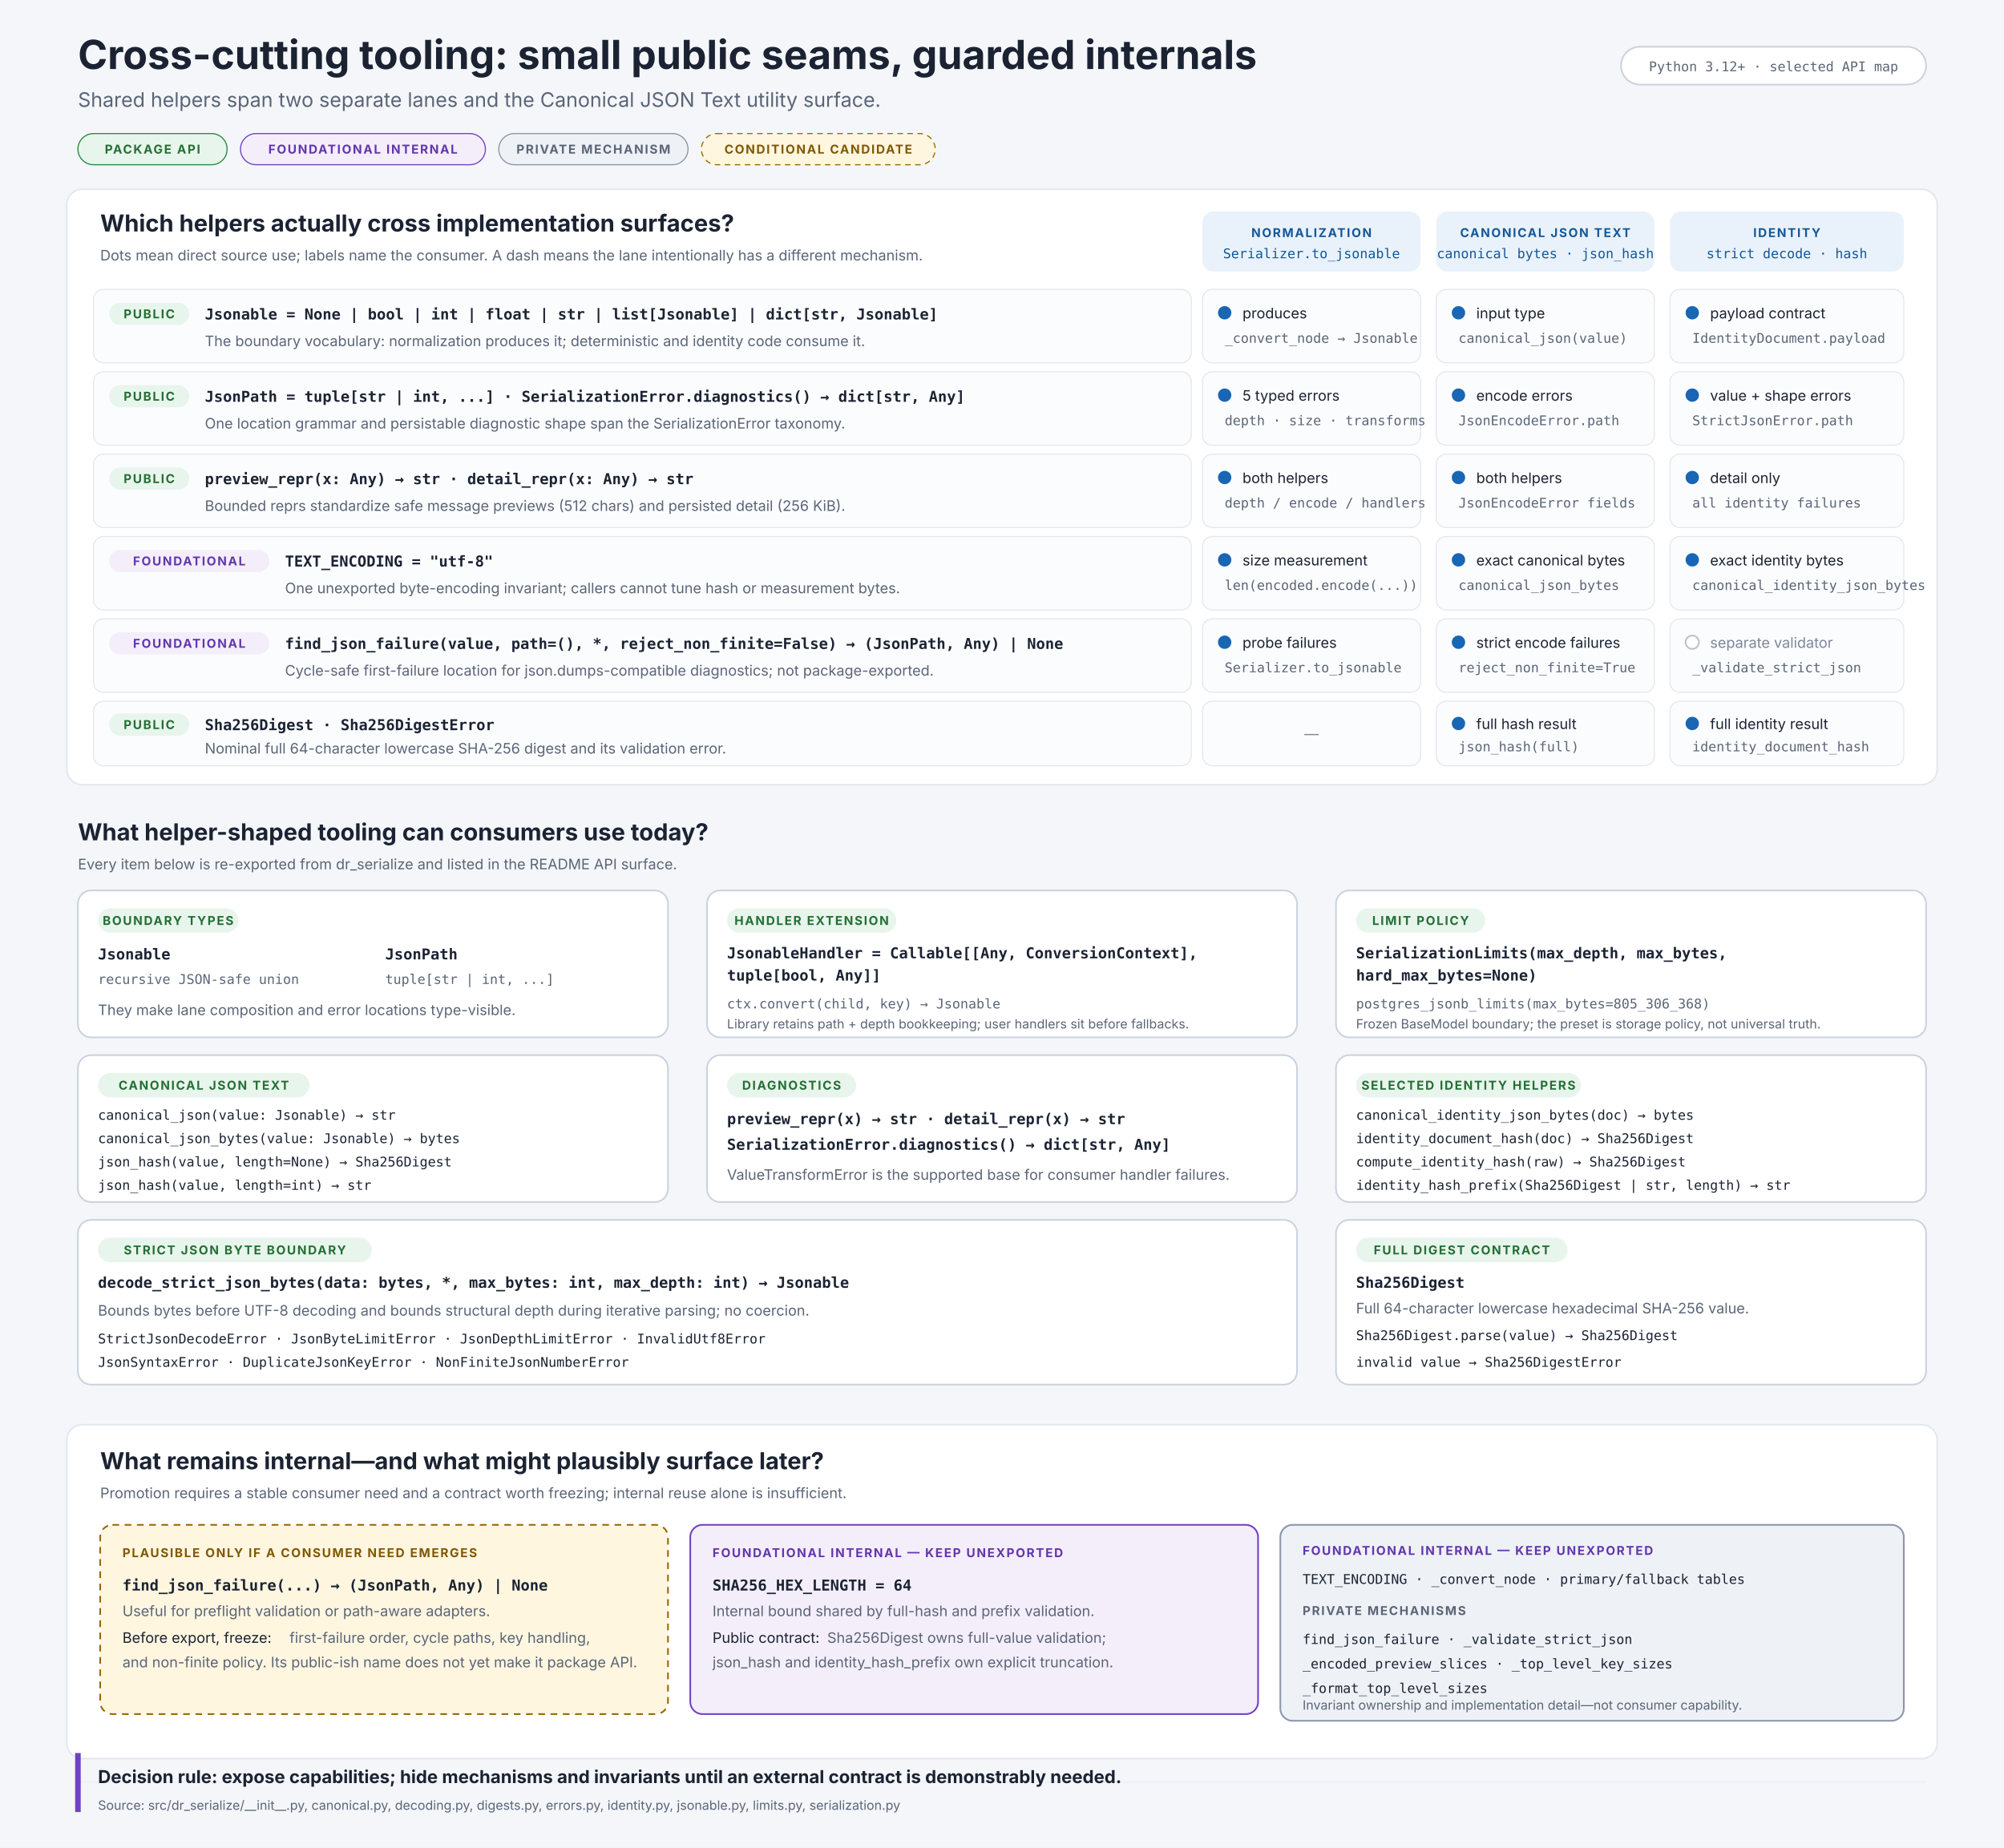
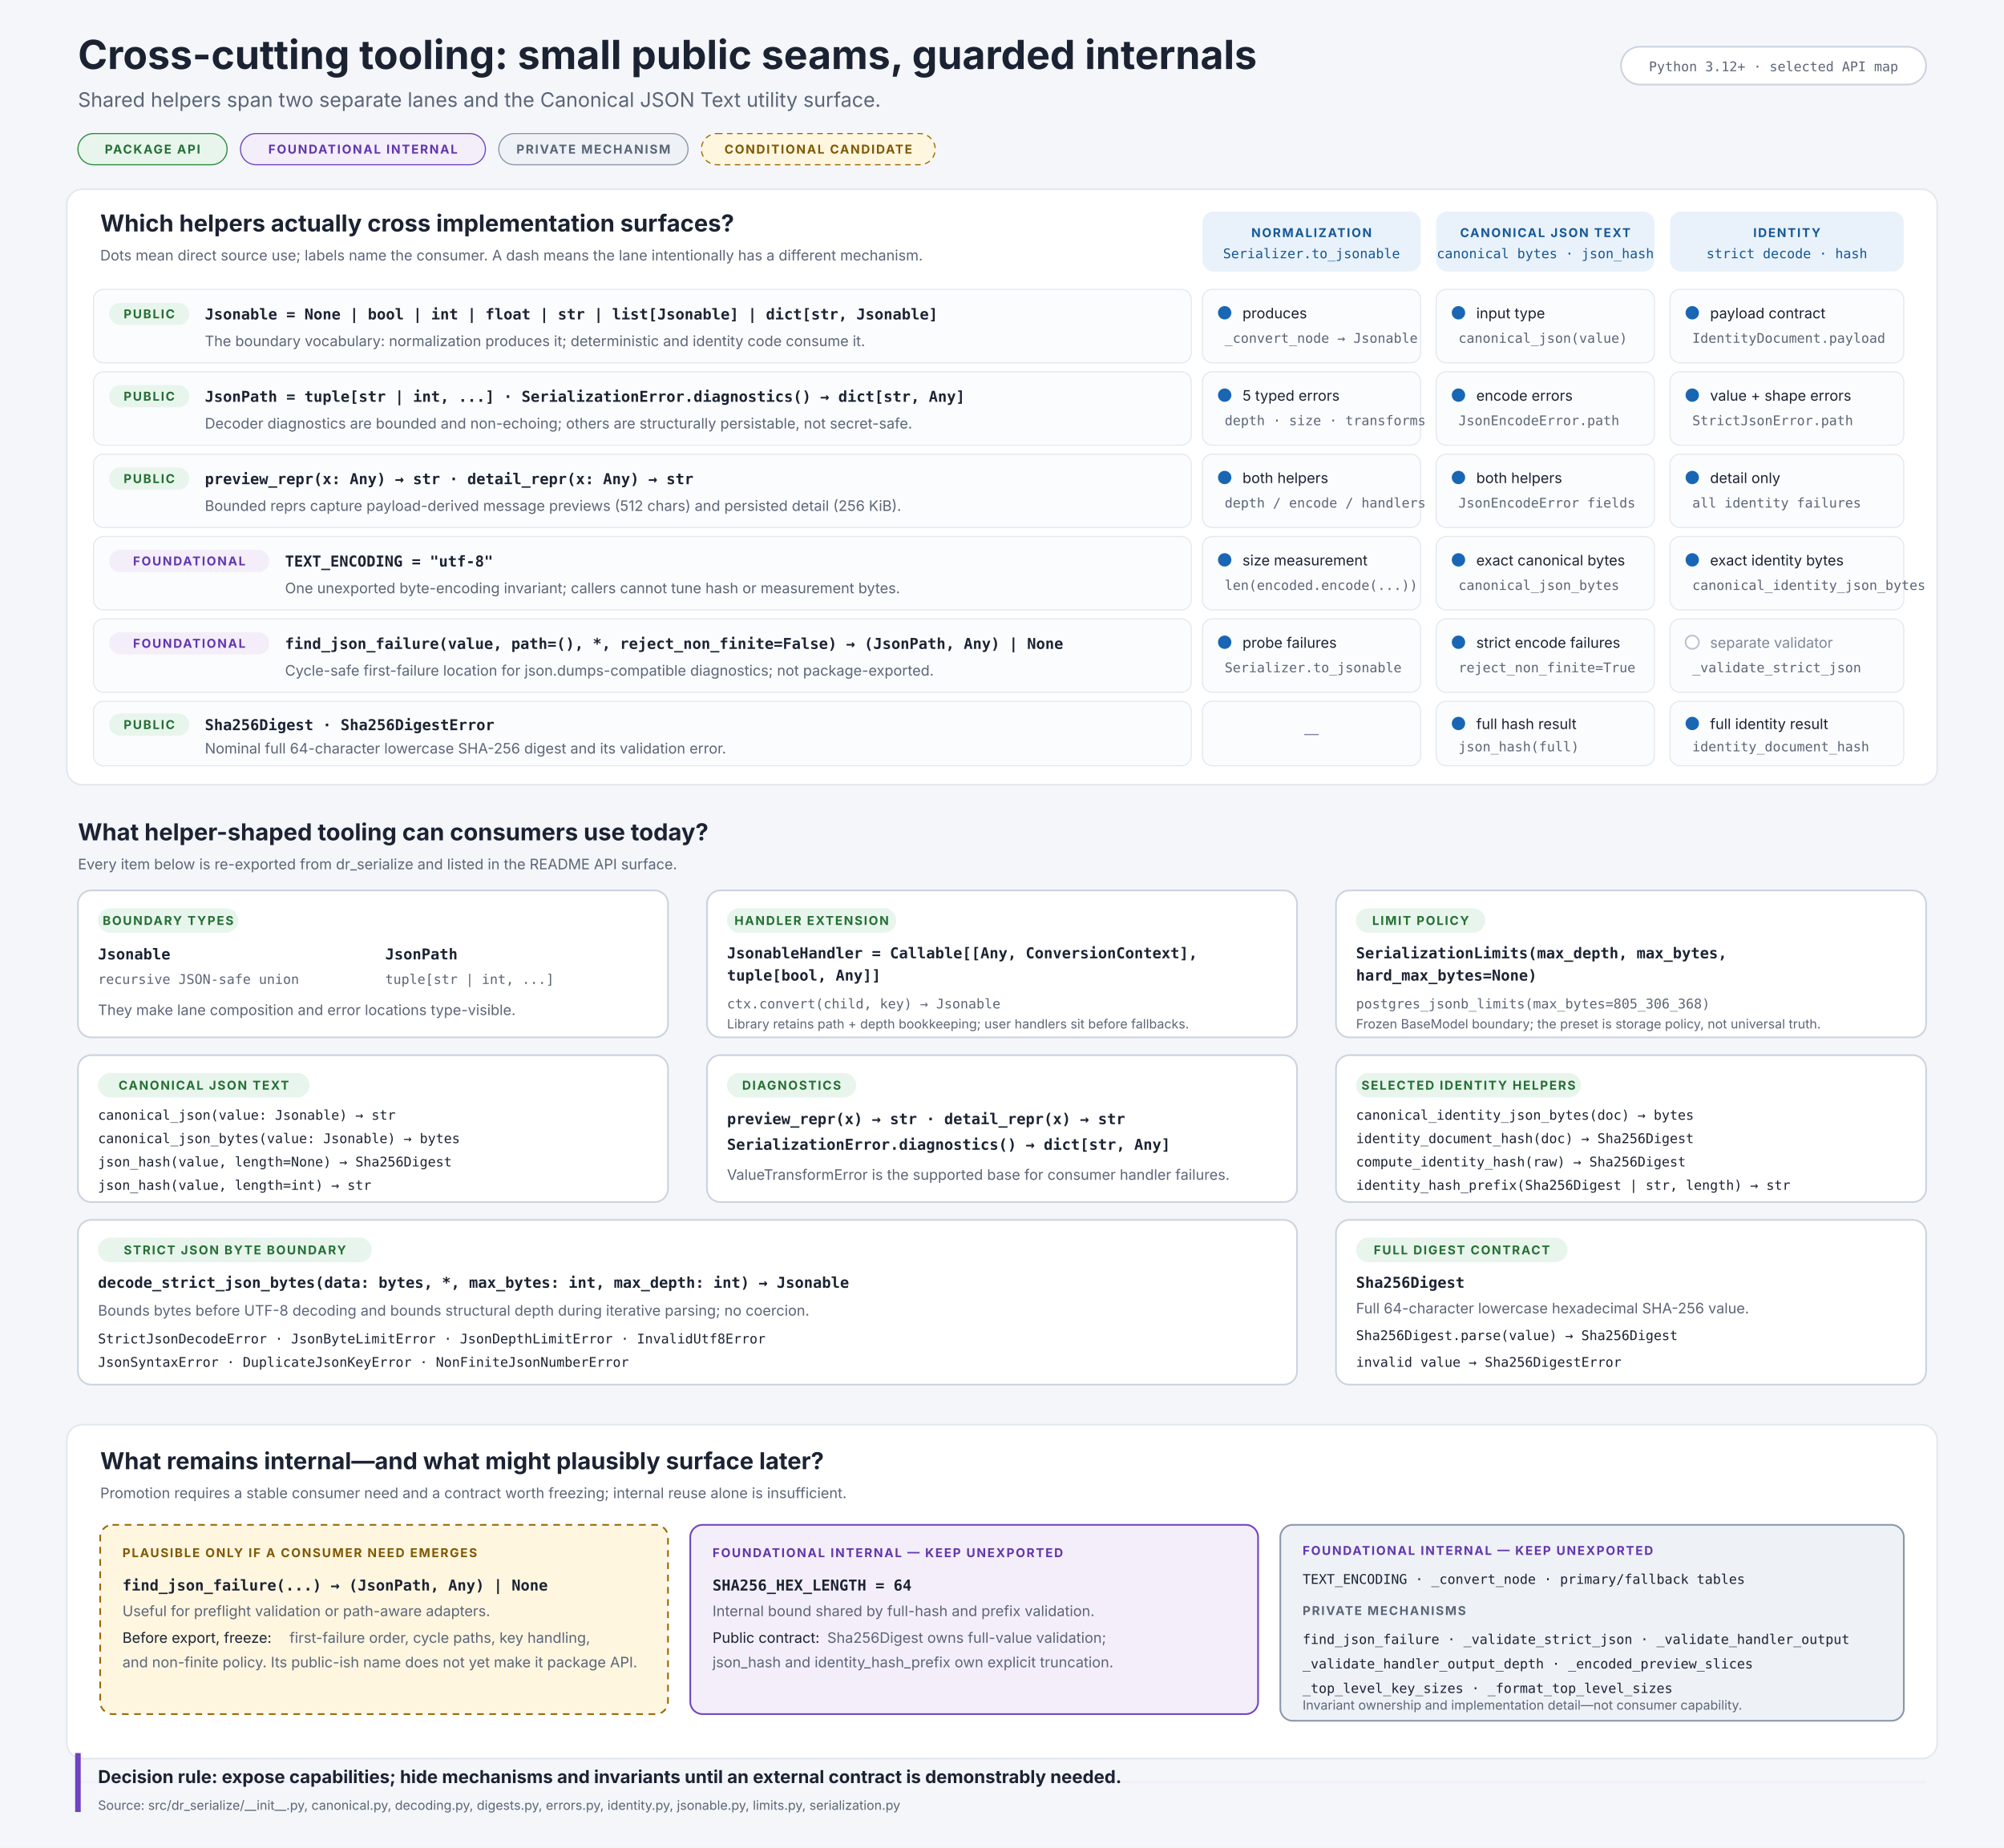
<svg xmlns="http://www.w3.org/2000/svg" viewBox="0 0 1800 1660" role="img" aria-labelledby="title desc">
  <defs>
    <style>
      .bg { fill: #f4f6f9; }
      .surface { fill: #ffffff; stroke: #e3e8ef; stroke-width: 1.5; }
      .surface-strong { fill: #ffffff; stroke: #cad3df; stroke-width: 1.5; }
      .ink { fill: #1b2333; }
      .muted { fill: #5b6577; }
      .quiet { fill: #7d8798; }
      .title { font: 700 36px -apple-system, BlinkMacSystemFont, "Segoe UI", sans-serif; }
      .dek { font: 400 18px -apple-system, BlinkMacSystemFont, "Segoe UI", sans-serif; }
      .section { font: 700 21px -apple-system, BlinkMacSystemFont, "Segoe UI", sans-serif; }
      .card-title { font: 700 16px -apple-system, BlinkMacSystemFont, "Segoe UI", sans-serif; }
      .body { font: 400 15px -apple-system, BlinkMacSystemFont, "Segoe UI", sans-serif; }
      .small { font: 400 13px -apple-system, BlinkMacSystemFont, "Segoe UI", sans-serif; }
      .tiny { font: 400 11.5px -apple-system, BlinkMacSystemFont, "Segoe UI", sans-serif; }
      .label { font: 700 11px -apple-system, BlinkMacSystemFont, "Segoe UI", sans-serif; letter-spacing: 1.2px; }
      .mono { font: 400 13.5px ui-monospace, SFMono-Regular, Menlo, Consolas, monospace; }
      .mono-small { font: 400 12px ui-monospace, SFMono-Regular, Menlo, Consolas, monospace; }
      .mono-strong { font: 600 13.5px ui-monospace, SFMono-Regular, Menlo, Consolas, monospace; }
      .rule { stroke: #e3e8ef; stroke-width: 1.5; }
      .public-fill { fill: #e8f5ec; }
      .public-stroke { stroke: #2b8a3e; }
      .public-text { fill: #246f34; }
      .foundation-fill { fill: #f4eefb; }
      .foundation-stroke { stroke: #6f42c1; }
      .foundation-text { fill: #6236ad; }
      .private-fill { fill: #eef1f6; }
      .private-stroke { stroke: #8b96a9; }
      .private-text { fill: #5b6577; }
      .candidate-fill { fill: #fff6e0; }
      .candidate-stroke { stroke: #9a6700; }
      .candidate-text { fill: #805800; }
      .lane-fill { fill: #e9f2fb; }
      .lane-text { fill: #155797; }
      .anchor-fill { fill: #f4eefb; }
      .anchor { stroke: #6f42c1; }
      .cell { fill: #fbfcfe; stroke: #e3e8ef; stroke-width: 1; }
      .use-dot { fill: #1866b4; }
      .no-dot { fill: #ffffff; stroke: #b9c2cf; stroke-width: 1.5; }
    </style>
    <marker id="arrow" markerWidth="10" markerHeight="10" refX="8" refY="5" orient="auto" markerUnits="strokeWidth">
      <path d="M 0 0 L 10 5 L 0 10 z" fill="#8b96a9" />
    </marker>
  </defs>
  <rect class="bg" width="1800" height="1660" />
  <text x="70" y="62" class="title ink">Cross-cutting tooling: small public seams, guarded internals</text>
  <text x="70" y="96" class="dek muted">Shared helpers span two separate lanes and the Canonical JSON Text utility surface.</text>
  <rect x="1456" y="42" width="274" height="34" rx="17" class="surface-strong" />
  <text x="1593" y="64" text-anchor="middle" class="mono-small muted">Python 3.12+ · selected API map</text>
  <g transform="translate(70 120)">
    <rect width="134" height="28" rx="14" class="public-fill public-stroke" stroke-width="1" />
    <text x="67" y="18" text-anchor="middle" class="label public-text">PACKAGE API</text>
    <rect x="146" width="220" height="28" rx="14" class="foundation-fill foundation-stroke" stroke-width="1" />
    <text x="256" y="18" text-anchor="middle" class="label foundation-text">FOUNDATIONAL INTERNAL</text>
    <rect x="378" width="170" height="28" rx="14" class="private-fill private-stroke" stroke-width="1" />
    <text x="463" y="18" text-anchor="middle" class="label private-text">PRIVATE MECHANISM</text>
    <rect x="560" width="210" height="28" rx="14" class="candidate-fill candidate-stroke" stroke-width="1" stroke-dasharray="5 4" />
    <text x="665" y="18" text-anchor="middle" class="label candidate-text">CONDITIONAL CANDIDATE</text>
  </g>
  <rect x="60" y="170" width="1680" height="535" rx="14" class="surface" />
  <text x="90" y="208" class="section ink">Which helpers actually cross implementation surfaces?</text>
  <text x="90" y="234" class="small muted">Dots mean direct source use; labels name the consumer. A dash means the lane intentionally has a different mechanism.</text>
  <rect x="1080" y="190" width="196" height="54" rx="10" class="lane-fill" />
  <text x="1178" y="213" text-anchor="middle" class="label lane-text">NORMALIZATION</text>
  <text x="1178" y="232" text-anchor="middle" class="mono-small lane-text">Serializer.to_jsonable</text>
  <rect x="1290" y="190" width="196" height="54" rx="10" class="lane-fill" />
  <text x="1388" y="213" text-anchor="middle" class="label lane-text">CANONICAL JSON TEXT</text>
  <text x="1388" y="232" text-anchor="middle" class="mono-small lane-text">canonical bytes · json_hash</text>
  <rect x="1500" y="190" width="210" height="54" rx="10" class="lane-fill" />
  <text x="1605" y="213" text-anchor="middle" class="label lane-text">IDENTITY</text>
  <text x="1605" y="232" text-anchor="middle" class="mono-small lane-text">strict decode · hash</text>
  <rect x="84" y="260" width="986" height="66" rx="9" class="cell" />
  <rect x="98" y="272" width="72" height="20" rx="10" class="public-fill" />
  <text x="134" y="286" text-anchor="middle" class="label public-text">PUBLIC</text>
  <text x="184" y="287" class="mono-strong ink">Jsonable = None | bool | int | float | str | list[Jsonable] | dict[str, Jsonable]</text>
  <text x="184" y="311" class="small muted">The boundary vocabulary: normalization produces it; deterministic and identity code consume it.</text>
  <rect x="1080" y="260" width="196" height="66" rx="9" class="cell" />
  <circle cx="1100" cy="281" r="6" class="use-dot" />
  <text x="1116" y="286" class="small ink">produces</text>
  <text x="1100" y="308" class="mono-small muted">_convert_node → Jsonable</text>
  <rect x="1290" y="260" width="196" height="66" rx="9" class="cell" />
  <circle cx="1310" cy="281" r="6" class="use-dot" />
  <text x="1326" y="286" class="small ink">input type</text>
  <text x="1310" y="308" class="mono-small muted">canonical_json(value)</text>
  <rect x="1500" y="260" width="210" height="66" rx="9" class="cell" />
  <circle cx="1520" cy="281" r="6" class="use-dot" />
  <text x="1536" y="286" class="small ink">payload contract</text>
  <text x="1520" y="308" class="mono-small muted">IdentityDocument.payload</text>
  <rect x="84" y="334" width="986" height="66" rx="9" class="cell" />
  <rect x="98" y="346" width="72" height="20" rx="10" class="public-fill" />
  <text x="134" y="360" text-anchor="middle" class="label public-text">PUBLIC</text>
  <text x="184" y="361" class="mono-strong ink">JsonPath = tuple[str | int, ...]   ·   SerializationError.diagnostics() → dict[str, Any]</text>
-   <text x="184" y="385" class="small muted">One location grammar and persistable diagnostic shape span the SerializationError taxonomy.</text>
+   <text x="184" y="385" class="small muted">Decoder diagnostics are bounded and non-echoing; others are structurally persistable, not secret-safe.</text>
  <rect x="1080" y="334" width="196" height="66" rx="9" class="cell" />
  <circle cx="1100" cy="355" r="6" class="use-dot" />
  <text x="1116" y="360" class="small ink">5 typed errors</text>
  <text x="1100" y="382" class="mono-small muted">depth · size · transforms</text>
  <rect x="1290" y="334" width="196" height="66" rx="9" class="cell" />
  <circle cx="1310" cy="355" r="6" class="use-dot" />
  <text x="1326" y="360" class="small ink">encode errors</text>
  <text x="1310" y="382" class="mono-small muted">JsonEncodeError.path</text>
  <rect x="1500" y="334" width="210" height="66" rx="9" class="cell" />
  <circle cx="1520" cy="355" r="6" class="use-dot" />
  <text x="1536" y="360" class="small ink">value + shape errors</text>
  <text x="1520" y="382" class="mono-small muted">StrictJsonError.path</text>
  <rect x="84" y="408" width="986" height="66" rx="9" class="cell" />
  <rect x="98" y="420" width="72" height="20" rx="10" class="public-fill" />
  <text x="134" y="434" text-anchor="middle" class="label public-text">PUBLIC</text>
  <text x="184" y="435" class="mono-strong ink">preview_repr(x: Any) → str   ·   detail_repr(x: Any) → str</text>
-   <text x="184" y="459" class="small muted">Bounded reprs standardize safe message previews (512 chars) and persisted detail (256 KiB).</text>
+   <text x="184" y="459" class="small muted">Bounded reprs capture payload-derived message previews (512 chars) and persisted detail (256 KiB).</text>
  <rect x="1080" y="408" width="196" height="66" rx="9" class="cell" />
  <circle cx="1100" cy="429" r="6" class="use-dot" />
  <text x="1116" y="434" class="small ink">both helpers</text>
  <text x="1100" y="456" class="mono-small muted">depth / encode / handlers</text>
  <rect x="1290" y="408" width="196" height="66" rx="9" class="cell" />
  <circle cx="1310" cy="429" r="6" class="use-dot" />
  <text x="1326" y="434" class="small ink">both helpers</text>
  <text x="1310" y="456" class="mono-small muted">JsonEncodeError fields</text>
  <rect x="1500" y="408" width="210" height="66" rx="9" class="cell" />
  <circle cx="1520" cy="429" r="6" class="use-dot" />
  <text x="1536" y="434" class="small ink">detail only</text>
  <text x="1520" y="456" class="mono-small muted">all identity failures</text>
  <rect x="84" y="482" width="986" height="66" rx="9" class="cell" />
  <rect x="98" y="494" width="144" height="20" rx="10" class="foundation-fill" />
  <text x="170" y="508" text-anchor="middle" class="label foundation-text">FOUNDATIONAL</text>
  <text x="256" y="509" class="mono-strong ink">TEXT_ENCODING = "utf-8"</text>
  <text x="256" y="533" class="small muted">One unexported byte-encoding invariant; callers cannot tune hash or measurement bytes.</text>
  <rect x="1080" y="482" width="196" height="66" rx="9" class="cell" />
  <circle cx="1100" cy="503" r="6" class="use-dot" />
  <text x="1116" y="508" class="small ink">size measurement</text>
  <text x="1100" y="530" class="mono-small muted">len(encoded.encode(...))</text>
  <rect x="1290" y="482" width="196" height="66" rx="9" class="cell" />
  <circle cx="1310" cy="503" r="6" class="use-dot" />
  <text x="1326" y="508" class="small ink">exact canonical bytes</text>
  <text x="1310" y="530" class="mono-small muted">canonical_json_bytes</text>
  <rect x="1500" y="482" width="210" height="66" rx="9" class="cell" />
  <circle cx="1520" cy="503" r="6" class="use-dot" />
  <text x="1536" y="508" class="small ink">exact identity bytes</text>
  <text x="1520" y="530" class="mono-small muted">canonical_identity_json_bytes</text>
  <rect x="84" y="556" width="986" height="66" rx="9" class="cell" />
  <rect x="98" y="568" width="144" height="20" rx="10" class="foundation-fill" />
  <text x="170" y="582" text-anchor="middle" class="label foundation-text">FOUNDATIONAL</text>
  <text x="256" y="583" class="mono-strong ink">find_json_failure(value, path=(), *, reject_non_finite=False) → (JsonPath, Any) | None</text>
  <text x="256" y="607" class="small muted">Cycle-safe first-failure location for json.dumps-compatible diagnostics; not package-exported.</text>
  <rect x="1080" y="556" width="196" height="66" rx="9" class="cell" />
  <circle cx="1100" cy="577" r="6" class="use-dot" />
  <text x="1116" y="582" class="small ink">probe failures</text>
  <text x="1100" y="604" class="mono-small muted">Serializer.to_jsonable</text>
  <rect x="1290" y="556" width="196" height="66" rx="9" class="cell" />
  <circle cx="1310" cy="577" r="6" class="use-dot" />
  <text x="1326" y="582" class="small ink">strict encode failures</text>
  <text x="1310" y="604" class="mono-small muted">reject_non_finite=True</text>
  <rect x="1500" y="556" width="210" height="66" rx="9" class="cell" />
  <circle cx="1520" cy="577" r="6" class="no-dot" />
  <text x="1536" y="582" class="small quiet">separate validator</text>
  <text x="1520" y="604" class="mono-small muted">_validate_strict_json</text>
  <rect x="84" y="630" width="986" height="58" rx="9" class="cell" />
  <rect x="98" y="641" width="72" height="20" rx="10" class="public-fill" />
  <text x="134" y="655" text-anchor="middle" class="label public-text">PUBLIC</text>
  <text x="184" y="656" class="mono-strong ink">Sha256Digest · Sha256DigestError</text>
  <text x="184" y="677" class="small muted">Nominal full 64-character lowercase SHA-256 digest and its validation error.</text>
  <rect x="1080" y="630" width="196" height="58" rx="9" class="cell" />
  <text x="1178" y="664" text-anchor="middle" class="small quiet">—</text>
  <rect x="1290" y="630" width="196" height="58" rx="9" class="cell" />
  <circle cx="1310" cy="650" r="6" class="use-dot" />
  <text x="1326" y="655" class="small ink">full hash result</text>
  <text x="1310" y="675" class="mono-small muted">json_hash(full)</text>
  <rect x="1500" y="630" width="210" height="58" rx="9" class="cell" />
  <circle cx="1520" cy="650" r="6" class="use-dot" />
  <text x="1536" y="655" class="small ink">full identity result</text>
  <text x="1520" y="675" class="mono-small muted">identity_document_hash</text>
  <text x="70" y="755" class="section ink">What helper-shaped tooling can consumers use today?</text>
  <text x="70" y="781" class="small muted">Every item below is re-exported from dr_serialize and listed in the README API surface.</text>
  <g transform="translate(70 800)">
    <rect width="530" height="132" rx="12" class="surface-strong" />
    <rect x="18" y="16" width="126" height="22" rx="11" class="public-fill" />
    <text x="81" y="31" text-anchor="middle" class="label public-text">BOUNDARY TYPES</text>
    <text x="18" y="62" class="mono-strong ink">Jsonable</text>
    <text x="18" y="84" class="mono-small muted">recursive JSON-safe union</text>
    <text x="276" y="62" class="mono-strong ink">JsonPath</text>
    <text x="276" y="84" class="mono-small muted">tuple[str | int, ...]</text>
    <text x="18" y="112" class="small muted">They make lane composition and error locations type-visible.</text>
  </g>
  <g transform="translate(635 800)">
    <rect width="530" height="132" rx="12" class="surface-strong" />
    <rect x="18" y="16" width="152" height="22" rx="11" class="public-fill" />
    <text x="94" y="31" text-anchor="middle" class="label public-text">HANDLER EXTENSION</text>
    <text x="18" y="61" class="mono-strong ink">JsonableHandler = Callable[[Any, ConversionContext],</text>
    <text x="18" y="81" class="mono-strong ink">                           tuple[bool, Any]]</text>
    <text x="18" y="106" class="mono-small muted">ctx.convert(child, key) → Jsonable</text>
    <text x="18" y="124" class="tiny muted">Library retains path + depth bookkeeping; user handlers sit before fallbacks.</text>
  </g>
  <g transform="translate(1200 800)">
    <rect width="530" height="132" rx="12" class="surface-strong" />
    <rect x="18" y="16" width="116" height="22" rx="11" class="public-fill" />
    <text x="76" y="31" text-anchor="middle" class="label public-text">LIMIT POLICY</text>
    <text x="18" y="61" class="mono-strong ink">SerializationLimits(max_depth, max_bytes,</text>
    <text x="18" y="81" class="mono-strong ink">                    hard_max_bytes=None)</text>
    <text x="18" y="106" class="mono-small muted">postgres_jsonb_limits(max_bytes=805_306_368)</text>
    <text x="18" y="124" class="tiny muted">Frozen BaseModel boundary; the preset is storage policy, not universal truth.</text>
  </g>
  <g transform="translate(70 948)">
    <rect width="530" height="132" rx="12" class="surface-strong" />
    <rect x="18" y="16" width="190" height="22" rx="11" class="public-fill" />
    <text x="113" y="31" text-anchor="middle" class="label public-text">CANONICAL JSON TEXT</text>
    <text x="18" y="58" class="mono-small ink">canonical_json(value: Jsonable) → str</text>
    <text x="18" y="79" class="mono-small ink">canonical_json_bytes(value: Jsonable) → bytes</text>
    <text x="18" y="100" class="mono-small ink">json_hash(value, length=None) → Sha256Digest</text>
    <text x="18" y="121" class="mono-small ink">json_hash(value, length=int) → str</text>
  </g>
  <g transform="translate(635 948)">
    <rect width="530" height="132" rx="12" class="surface-strong" />
    <rect x="18" y="16" width="116" height="22" rx="11" class="public-fill" />
    <text x="76" y="31" text-anchor="middle" class="label public-text">DIAGNOSTICS</text>
    <text x="18" y="62" class="mono-strong ink">preview_repr(x) → str   ·   detail_repr(x) → str</text>
    <text x="18" y="85" class="mono-strong ink">SerializationError.diagnostics() → dict[str, Any]</text>
    <text x="18" y="112" class="small muted">ValueTransformError is the supported base for consumer handler failures.</text>
  </g>
  <g transform="translate(1200 948)">
    <rect width="530" height="132" rx="12" class="surface-strong" />
    <rect x="18" y="16" width="202" height="22" rx="11" class="public-fill" />
    <text x="119" y="31" text-anchor="middle" class="label public-text">SELECTED IDENTITY HELPERS</text>
    <text x="18" y="58" class="mono-small ink">canonical_identity_json_bytes(doc) → bytes</text>
    <text x="18" y="79" class="mono-small ink">identity_document_hash(doc) → Sha256Digest</text>
    <text x="18" y="100" class="mono-small ink">compute_identity_hash(raw) → Sha256Digest</text>
    <text x="18" y="121" class="mono-small ink">identity_hash_prefix(Sha256Digest | str, length) → str</text>
  </g>
  <g transform="translate(70 1096)">
    <rect width="1095" height="148" rx="12" class="surface-strong" />
    <rect x="18" y="16" width="246" height="22" rx="11" class="public-fill" />
    <text x="141" y="31" text-anchor="middle" class="label public-text">STRICT JSON BYTE BOUNDARY</text>
    <text x="18" y="61" class="mono-strong ink">decode_strict_json_bytes(data: bytes, *, max_bytes: int, max_depth: int) → Jsonable</text>
    <text x="18" y="86" class="small muted">Bounds bytes before UTF-8 decoding and bounds structural depth during iterative parsing; no coercion.</text>
    <text x="18" y="111" class="mono-small ink">StrictJsonDecodeError · JsonByteLimitError · JsonDepthLimitError · InvalidUtf8Error</text>
    <text x="18" y="132" class="mono-small ink">JsonSyntaxError · DuplicateJsonKeyError · NonFiniteJsonNumberError</text>
  </g>
  <g transform="translate(1200 1096)">
    <rect width="530" height="148" rx="12" class="surface-strong" />
    <rect x="18" y="16" width="190" height="22" rx="11" class="public-fill" />
    <text x="113" y="31" text-anchor="middle" class="label public-text">FULL DIGEST CONTRACT</text>
    <text x="18" y="61" class="mono-strong ink">Sha256Digest</text>
    <text x="18" y="84" class="small muted">Full 64-character lowercase hexadecimal SHA-256 value.</text>
    <text x="18" y="108" class="mono-small ink">Sha256Digest.parse(value) → Sha256Digest</text>
    <text x="18" y="132" class="mono-small ink">invalid value → Sha256DigestError</text>
  </g>
  <rect x="60" y="1280" width="1680" height="300" rx="14" class="surface" />
  <text x="90" y="1320" class="section ink">What remains internal—and what might plausibly surface later?</text>
  <text x="90" y="1346" class="small muted">Promotion requires a stable consumer need and a contract worth freezing; internal reuse alone is insufficient.</text>
  <g transform="translate(90 1370)">
    <rect width="510" height="170" rx="11" class="candidate-fill candidate-stroke" stroke-width="1.5" stroke-dasharray="6 5" />
    <text x="20" y="29" class="label candidate-text">PLAUSIBLE ONLY IF A CONSUMER NEED EMERGES</text>
    <text x="20" y="59" class="mono-strong ink">find_json_failure(...) → (JsonPath, Any) | None</text>
    <text x="20" y="82" class="small muted">Useful for preflight validation or path-aware adapters.</text>
    <text x="20" y="106" class="small ink">Before export, freeze:</text>
    <text x="170" y="106" class="small muted">first-failure order, cycle paths, key handling,</text>
    <text x="20" y="128" class="small muted">and non-finite policy. Its public-ish name does not yet make it package API.</text>
  </g>
  <g transform="translate(620 1370)">
    <rect width="510" height="170" rx="11" class="foundation-fill foundation-stroke" stroke-width="1.5" />
    <text x="20" y="29" class="label foundation-text">FOUNDATIONAL INTERNAL — KEEP UNEXPORTED</text>
    <text x="20" y="59" class="mono-strong ink">SHA256_HEX_LENGTH = 64</text>
    <text x="20" y="82" class="small muted">Internal bound shared by full-hash and prefix validation.</text>
    <text x="20" y="106" class="small ink">Public contract:</text>
    <text x="123" y="106" class="small muted">Sha256Digest owns full-value validation;</text>
    <text x="20" y="128" class="small muted">json_hash and identity_hash_prefix own explicit truncation.</text>
  </g>
  <g transform="translate(1150 1370)">
    <rect width="560" height="176" rx="11" class="private-fill private-stroke" stroke-width="1.5" />
    <text x="20" y="27" class="label foundation-text">FOUNDATIONAL INTERNAL — KEEP UNEXPORTED</text>
    <text x="20" y="53" class="mono-small ink">TEXT_ENCODING · _convert_node · primary/fallback tables</text>
    <text x="20" y="81" class="label private-text">PRIVATE MECHANISMS</text>
-     <text x="20" y="107" class="mono-small ink">find_json_failure · _validate_strict_json</text>
-     <text x="20" y="129" class="mono-small ink">_encoded_preview_slices · _top_level_key_sizes</text>
-     <text x="20" y="151" class="mono-small ink">_format_top_level_sizes</text>
+     <text x="20" y="107" class="mono-small ink">find_json_failure · _validate_strict_json · _validate_handler_output</text>
+     <text x="20" y="129" class="mono-small ink">_validate_handler_output_depth · _encoded_preview_slices</text>
+     <text x="20" y="151" class="mono-small ink">_top_level_key_sizes · _format_top_level_sizes</text>
    <text x="20" y="166" class="tiny muted">Invariant ownership and implementation detail—not consumer capability.</text>
  </g>
  <rect x="70" y="1600" width="1660" height="2" class="anchor-fill" />
  <line x1="70" y1="1575" x2="70" y2="1628" class="anchor" stroke-width="5" />
  <text x="88" y="1602" class="card-title ink">Decision rule: expose capabilities; hide mechanisms and invariants until an external contract is demonstrably needed.</text>
  <text x="88" y="1626" class="tiny muted">Source: src/dr_serialize/__init__.py, canonical.py, decoding.py, digests.py, errors.py, identity.py, jsonable.py, limits.py, serialization.py</text>
</svg>
